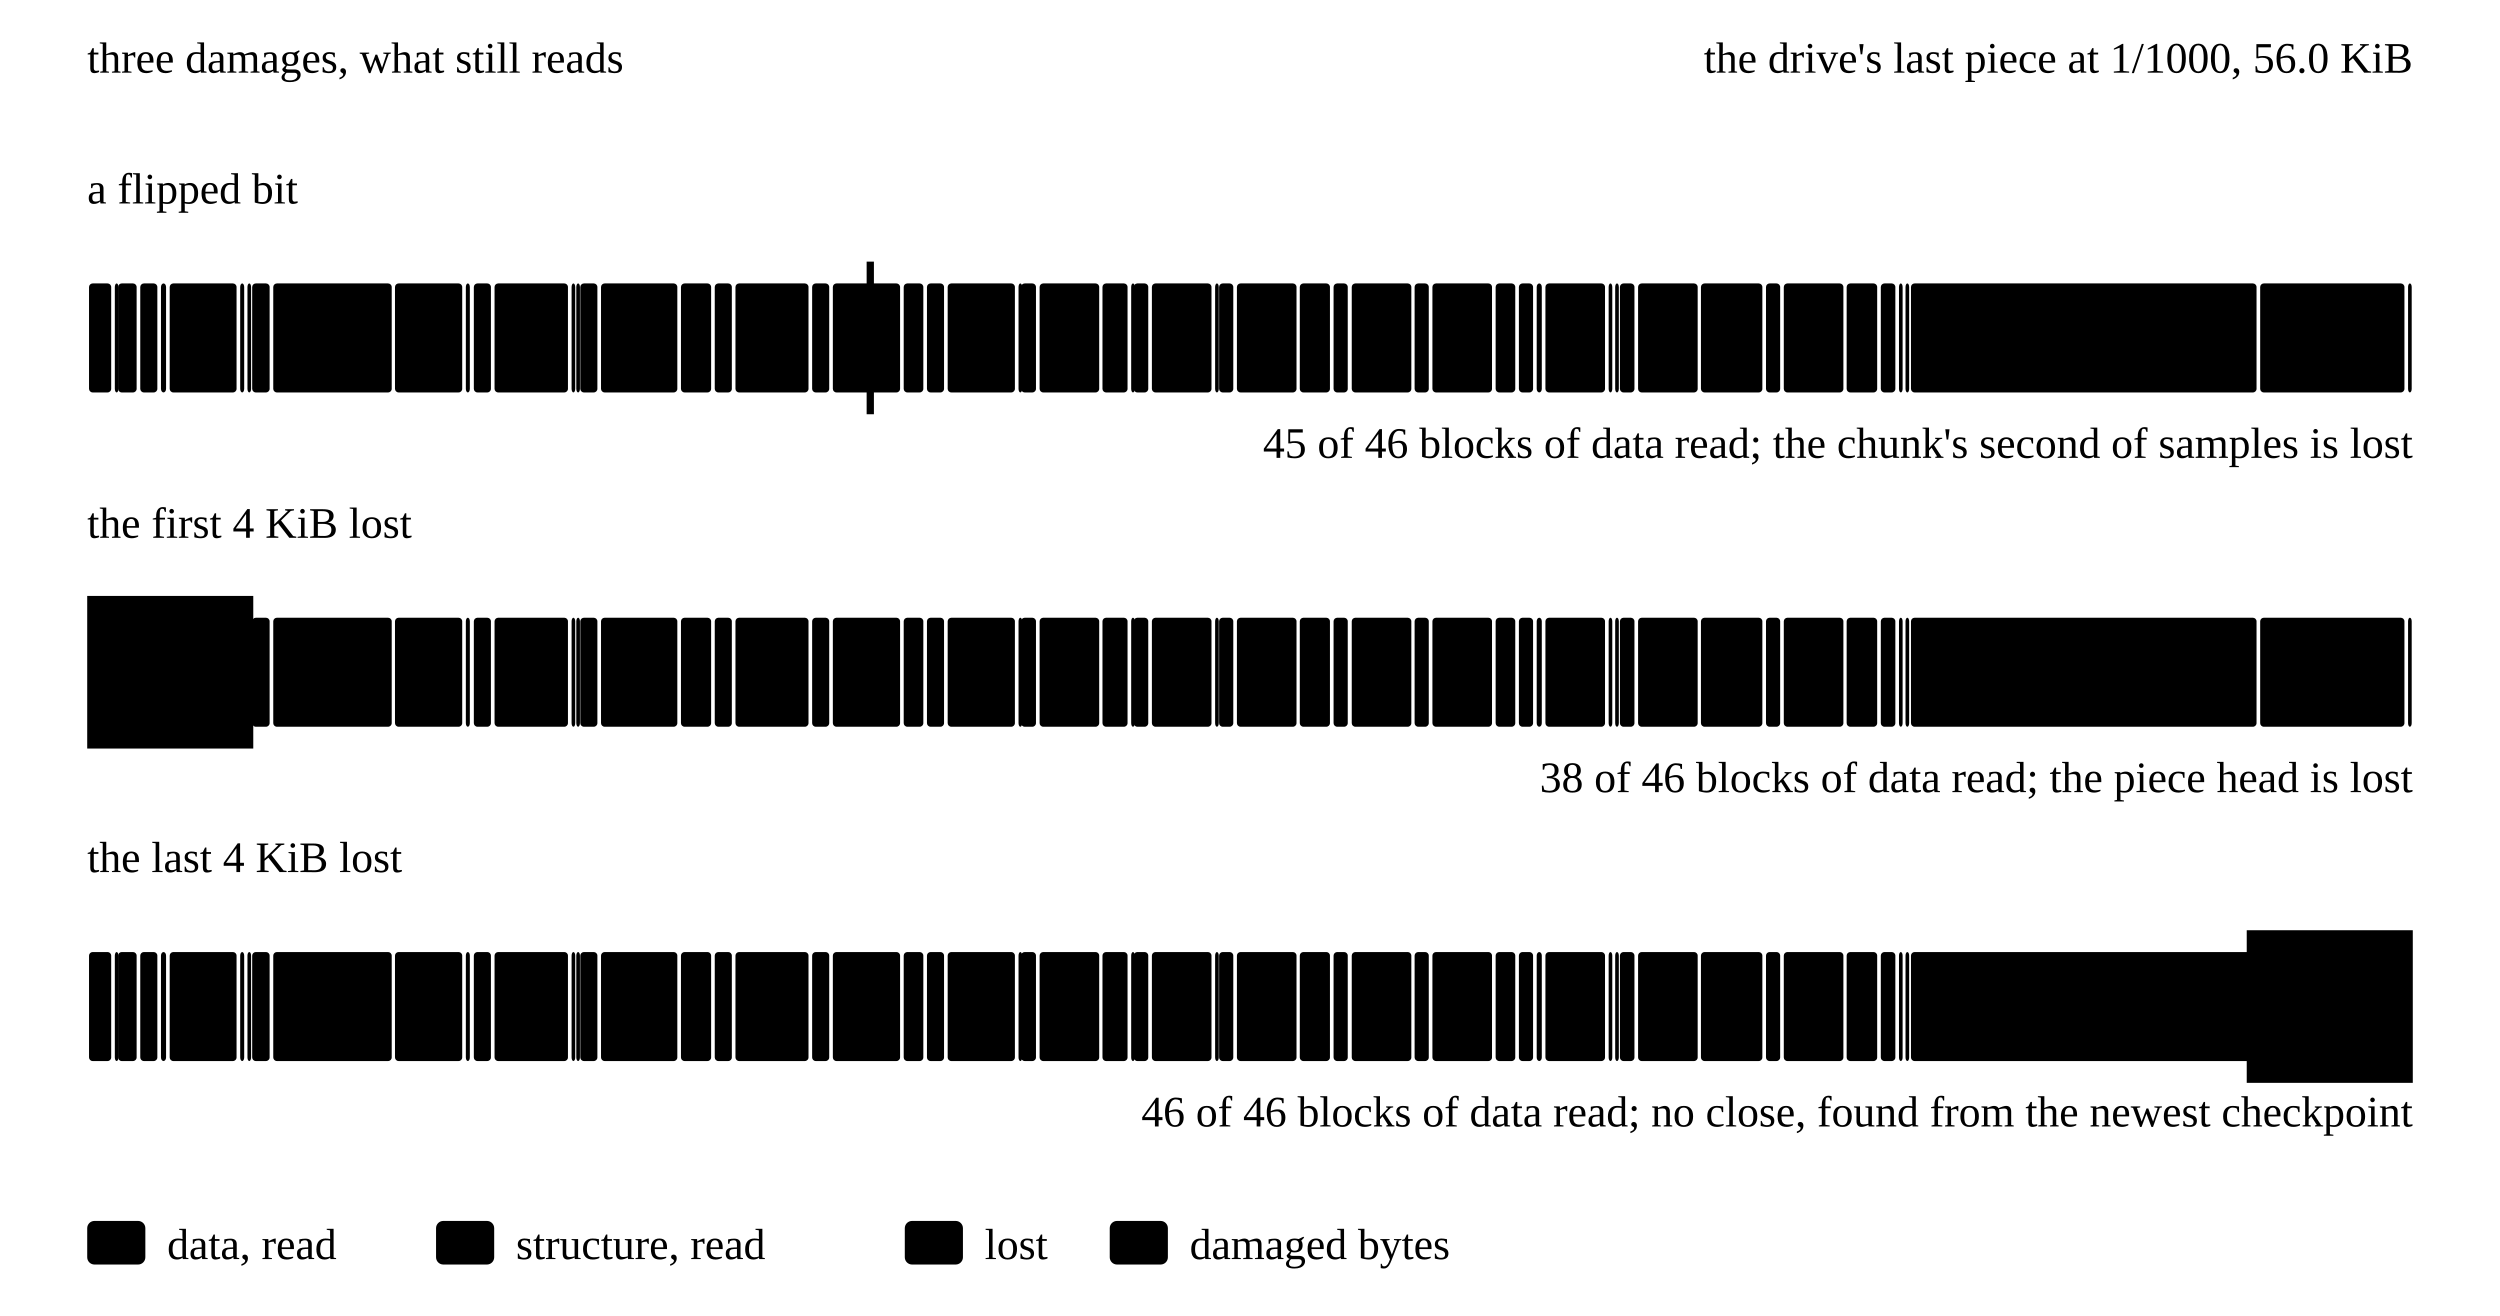
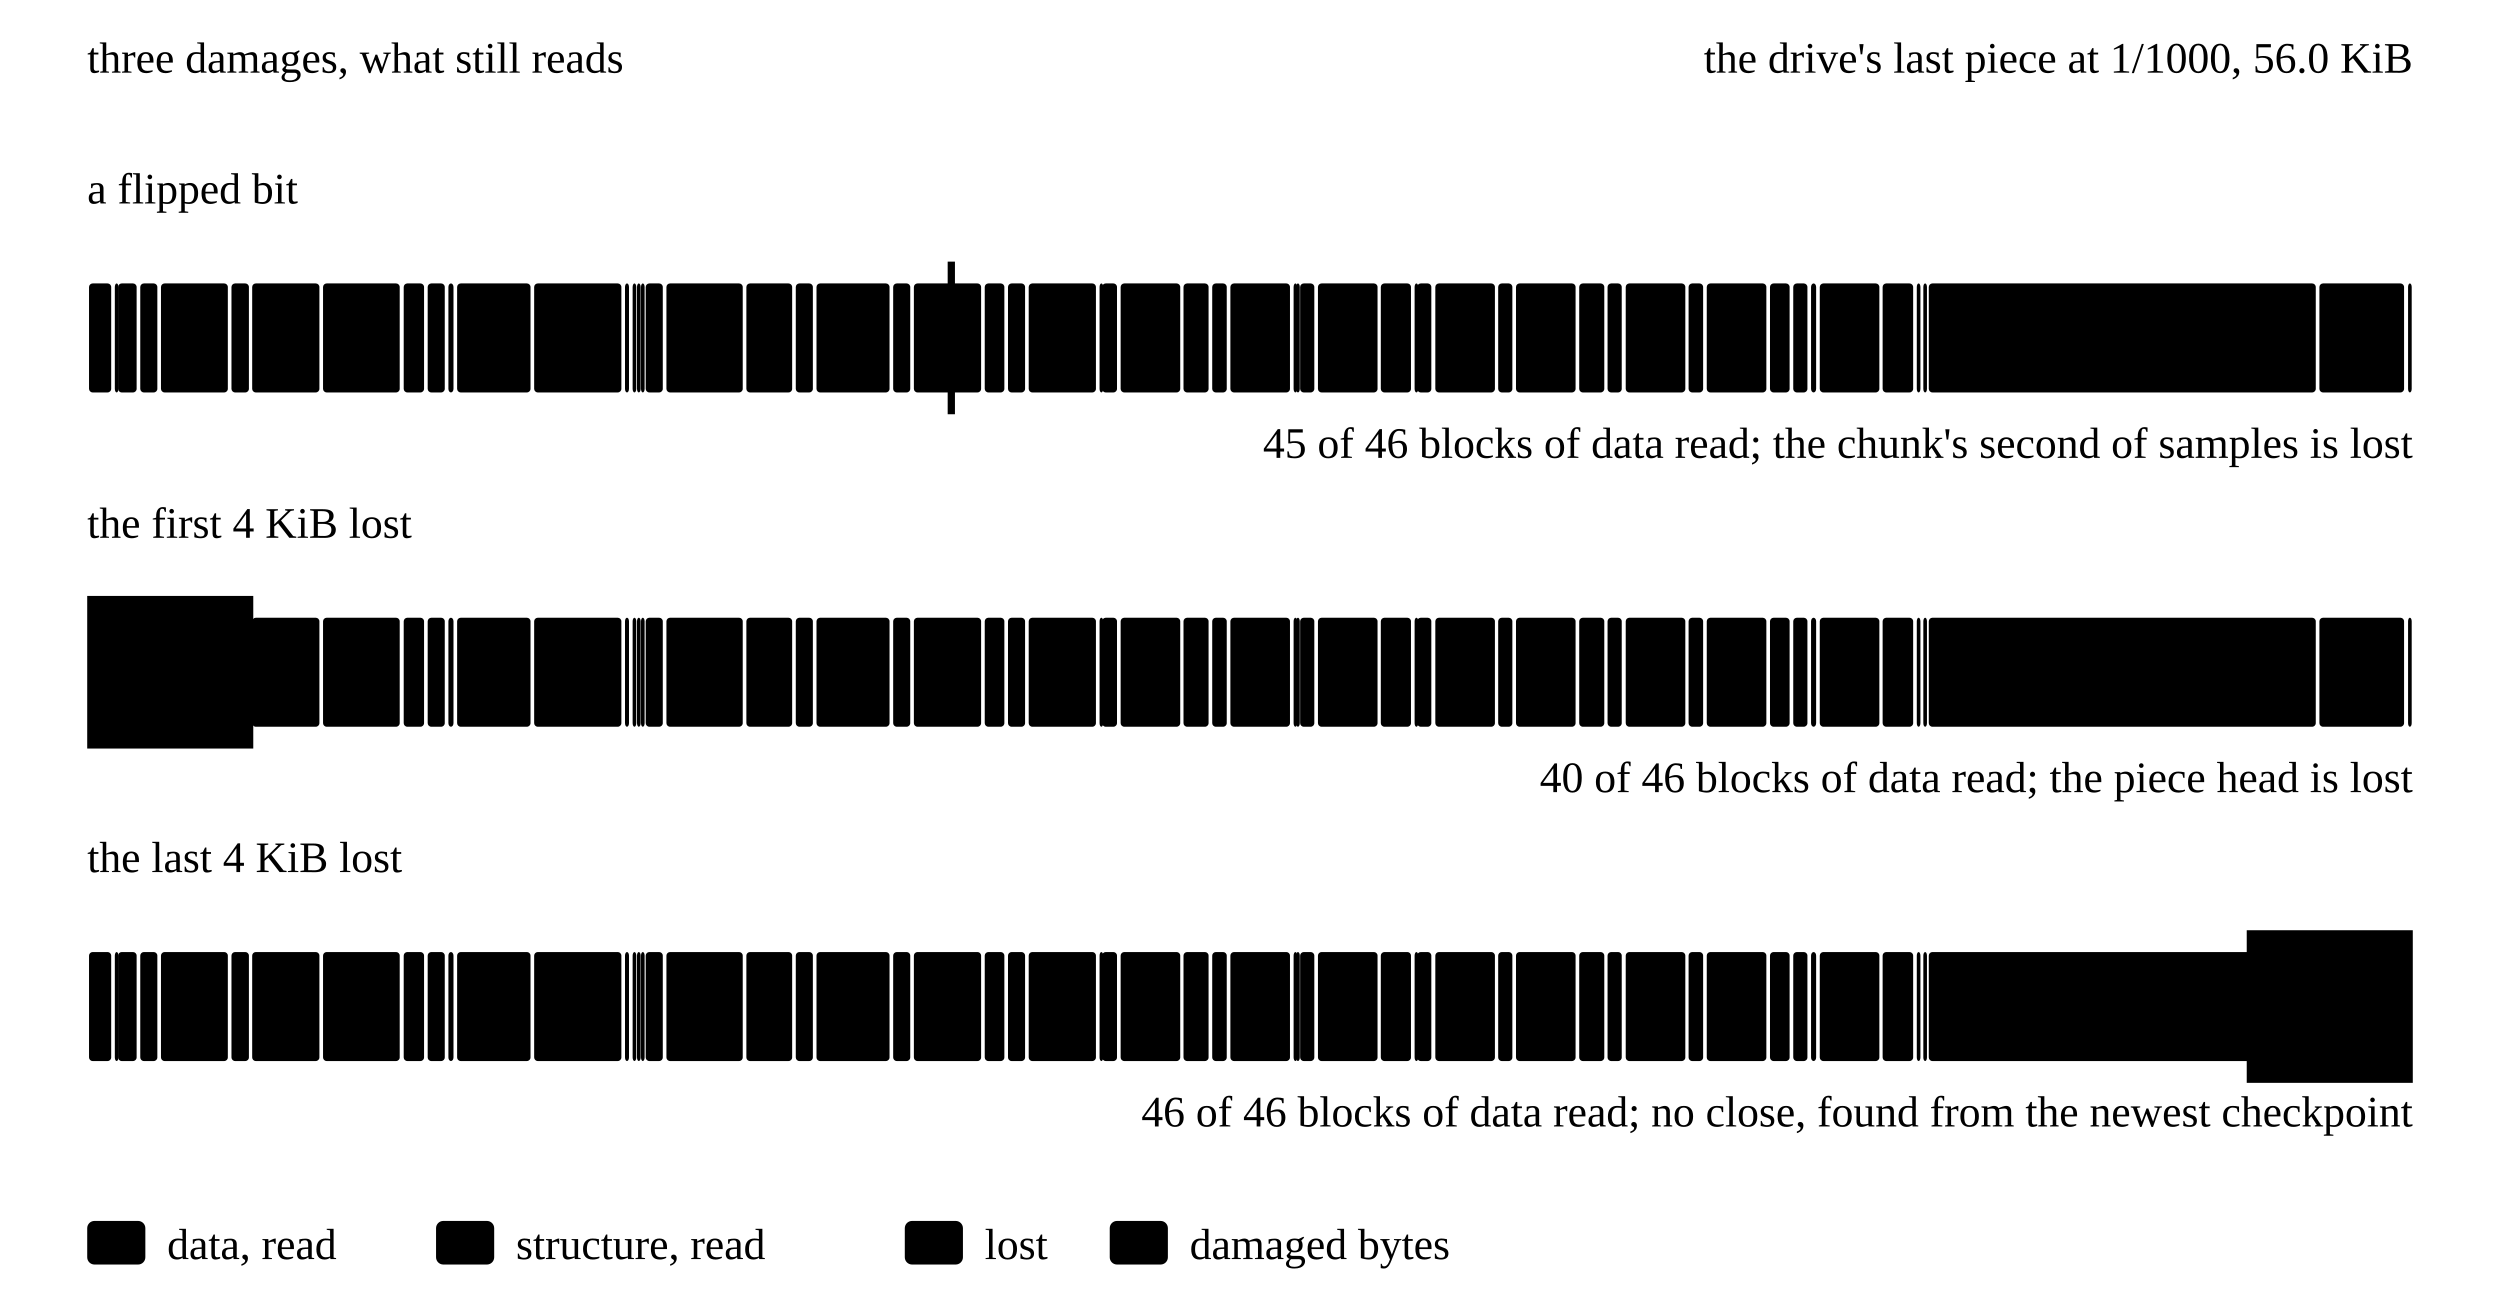
<svg xmlns="http://www.w3.org/2000/svg" class="ww-svg" viewBox="0 0 688 362" width="688" height="362" role="img" aria-label="The drive's last piece three times, each with one damage: a flipped bit costs one chunk; the first 4 KiB lost cost the blocks in them; the last 4 KiB lost cost the tail and the close, and the reader finds the blocks from the newest checkpoint">
  <text x="24.0" y="20.0" text-anchor="start" class="strong">three damages, what still reads</text>
  <text x="664.0" y="20.0" text-anchor="end" class="soft small">the drive's last piece at 1/1000, 56.0 KiB</text>
  <text x="24.0" y="56.0" text-anchor="start" class="small strong">a flipped bit</text>
  <rect x="24.5" y="78.0" width="6.1" height="30.0" rx="1" class="tint-green" />
  <rect x="31.6" y="78.0" width="1.0" height="30.0" rx="1" class="tint-purple" />
  <rect x="32.5" y="78.0" width="5.1" height="30.0" rx="1" class="tint-purple" />
  <rect x="38.6" y="78.0" width="4.7" height="30.0" rx="1" class="tint-blue" />
-   <rect x="44.3" y="78.0" width="1.4" height="30.0" rx="1" class="tint-purple" />
-   <rect x="46.7" y="78.0" width="18.4" height="30.0" rx="1" class="tint-blue" />
-   <rect x="66.1" y="78.0" width="1.1" height="30.0" rx="1" class="tint-purple" />
-   <rect x="68.1" y="78.0" width="1.0" height="30.0" rx="1" class="tint-purple" />
-   <rect x="69.4" y="78.0" width="4.8" height="30.0" rx="1" class="tint-blue" />
-   <rect x="75.2" y="78.0" width="32.6" height="30.0" rx="1" class="tint-amber" />
-   <rect x="108.7" y="78.0" width="18.5" height="30.0" rx="1" class="tint-blue" />
-   <rect x="128.2" y="78.0" width="1.1" height="30.0" rx="1" class="tint-amber" />
-   <rect x="130.4" y="78.0" width="4.7" height="30.0" rx="1" class="tint-blue" />
-   <rect x="136.1" y="78.0" width="20.2" height="30.0" rx="1" class="tint-blue" />
-   <rect x="157.3" y="78.0" width="1.0" height="30.0" rx="1" class="tint-purple" />
-   <rect x="158.6" y="78.0" width="1.0" height="30.0" rx="1" class="tint-blue" />
-   <rect x="159.7" y="78.0" width="4.7" height="30.0" rx="1" class="tint-blue" />
-   <rect x="165.4" y="78.0" width="21.0" height="30.0" rx="1" class="tint-blue" />
-   <rect x="187.4" y="78.0" width="8.3" height="30.0" rx="1" class="tint-amber" />
-   <rect x="196.7" y="78.0" width="4.7" height="30.0" rx="1" class="tint-blue" />
-   <rect x="202.4" y="78.0" width="20.1" height="30.0" rx="1" class="tint-blue" />
-   <rect x="223.5" y="78.0" width="4.7" height="30.0" rx="1" class="tint-blue" />
-   <rect x="229.2" y="78.0" width="18.5" height="30.0" rx="1" class="faint" />
-   <rect x="248.7" y="78.0" width="5.4" height="30.0" rx="1" class="tint-amber" />
-   <rect x="255.1" y="78.0" width="4.7" height="30.0" rx="1" class="tint-blue" />
-   <rect x="260.8" y="78.0" width="18.5" height="30.0" rx="1" class="tint-blue" />
-   <rect x="280.3" y="78.0" width="1.0" height="30.0" rx="1" class="tint-purple" />
-   <rect x="281.0" y="78.0" width="4.1" height="30.0" rx="1" class="tint-blue" />
-   <rect x="286.1" y="78.0" width="16.4" height="30.0" rx="1" class="tint-blue" />
-   <rect x="303.4" y="78.0" width="6.9" height="30.0" rx="1" class="tint-amber" />
-   <rect x="311.3" y="78.0" width="1.0" height="30.0" rx="1" class="tint-purple" />
-   <rect x="312.0" y="78.0" width="4.0" height="30.0" rx="1" class="tint-blue" />
-   <rect x="317.0" y="78.0" width="16.4" height="30.0" rx="1" class="tint-blue" />
-   <rect x="334.4" y="78.0" width="1.0" height="30.0" rx="1" class="tint-blue" />
-   <rect x="335.5" y="78.0" width="3.9" height="30.0" rx="1" class="tint-blue" />
-   <rect x="340.4" y="78.0" width="16.4" height="30.0" rx="1" class="tint-blue" />
-   <rect x="357.7" y="78.0" width="8.3" height="30.0" rx="1" class="tint-amber" />
-   <rect x="367.0" y="78.0" width="3.9" height="30.0" rx="1" class="tint-blue" />
-   <rect x="372.0" y="78.0" width="16.4" height="30.0" rx="1" class="tint-blue" />
-   <rect x="389.3" y="78.0" width="3.9" height="30.0" rx="1" class="tint-blue" />
-   <rect x="394.2" y="78.0" width="16.4" height="30.0" rx="1" class="tint-blue" />
-   <rect x="411.6" y="78.0" width="5.4" height="30.0" rx="1" class="tint-amber" />
-   <rect x="418.0" y="78.0" width="3.9" height="30.0" rx="1" class="tint-blue" />
-   <rect x="422.9" y="78.0" width="1.4" height="30.0" rx="1" class="tint-purple" />
-   <rect x="425.3" y="78.0" width="16.4" height="30.0" rx="1" class="tint-blue" />
-   <rect x="442.7" y="78.0" width="1.0" height="30.0" rx="1" class="tint-purple" />
-   <rect x="444.5" y="78.0" width="1.0" height="30.0" rx="1" class="tint-purple" />
-   <rect x="445.8" y="78.0" width="4.0" height="30.0" rx="1" class="tint-blue" />
-   <rect x="450.8" y="78.0" width="16.4" height="30.0" rx="1" class="tint-blue" />
-   <rect x="468.1" y="78.0" width="16.9" height="30.0" rx="1" class="tint-amber" />
-   <rect x="486.0" y="78.0" width="3.9" height="30.0" rx="1" class="tint-blue" />
-   <rect x="490.9" y="78.0" width="16.4" height="30.0" rx="1" class="tint-blue" />
-   <rect x="508.2" y="78.0" width="8.4" height="30.0" rx="1" class="tint-teal" />
-   <rect x="517.6" y="78.0" width="4.0" height="30.0" rx="1" class="tint-amber" />
-   <rect x="522.6" y="78.0" width="1.0" height="30.0" rx="1" class="tint-teal" />
-   <rect x="524.4" y="78.0" width="1.0" height="30.0" rx="1" class="tint-teal" />
-   <rect x="525.9" y="78.0" width="95.1" height="30.0" rx="1" class="tint-green" />
-   <rect x="622.0" y="78.0" width="39.7" height="30.0" rx="1" class="tint-green" />
+   <rect x="44.3" y="78.0" width="18.4" height="30.0" rx="1" class="tint-blue" />
+   <rect x="63.7" y="78.0" width="4.8" height="30.0" rx="1" class="tint-blue" />
+   <rect x="69.4" y="78.0" width="18.5" height="30.0" rx="1" class="tint-blue" />
+   <rect x="88.9" y="78.0" width="21.1" height="30.0" rx="1" class="tint-amber" />
+   <rect x="111.1" y="78.0" width="5.6" height="30.0" rx="1" class="tint-purple" />
+   <rect x="117.7" y="78.0" width="4.7" height="30.0" rx="1" class="tint-blue" />
+   <rect x="123.4" y="78.0" width="1.4" height="30.0" rx="1" class="tint-purple" />
+   <rect x="125.8" y="78.0" width="20.2" height="30.0" rx="1" class="tint-blue" />
+   <rect x="147.0" y="78.0" width="24.0" height="30.0" rx="1" class="tint-amber" />
+   <rect x="172.0" y="78.0" width="1.1" height="30.0" rx="1" class="tint-purple" />
+   <rect x="174.1" y="78.0" width="1.0" height="30.0" rx="1" class="tint-purple" />
+   <rect x="175.3" y="78.0" width="1.0" height="30.0" rx="1" class="tint-blue" />
+   <rect x="176.4" y="78.0" width="1.0" height="30.0" rx="1" class="tint-purple" />
+   <rect x="177.7" y="78.0" width="4.7" height="30.0" rx="1" class="tint-blue" />
+   <rect x="183.4" y="78.0" width="21.0" height="30.0" rx="1" class="tint-blue" />
+   <rect x="205.4" y="78.0" width="12.6" height="30.0" rx="1" class="tint-amber" />
+   <rect x="219.0" y="78.0" width="4.7" height="30.0" rx="1" class="tint-blue" />
+   <rect x="224.7" y="78.0" width="20.1" height="30.0" rx="1" class="tint-blue" />
+   <rect x="245.8" y="78.0" width="4.7" height="30.0" rx="1" class="tint-blue" />
+   <rect x="251.5" y="78.0" width="18.5" height="30.0" rx="1" class="faint" />
+   <rect x="271.0" y="78.0" width="5.4" height="30.0" rx="1" class="tint-amber" />
+   <rect x="277.4" y="78.0" width="4.7" height="30.0" rx="1" class="tint-blue" />
+   <rect x="283.1" y="78.0" width="18.5" height="30.0" rx="1" class="tint-blue" />
+   <rect x="302.6" y="78.0" width="1.0" height="30.0" rx="1" class="tint-purple" />
+   <rect x="303.3" y="78.0" width="4.1" height="30.0" rx="1" class="tint-blue" />
+   <rect x="308.4" y="78.0" width="16.4" height="30.0" rx="1" class="tint-blue" />
+   <rect x="325.7" y="78.0" width="6.9" height="30.0" rx="1" class="tint-amber" />
+   <rect x="333.6" y="78.0" width="4.0" height="30.0" rx="1" class="tint-blue" />
+   <rect x="338.6" y="78.0" width="16.4" height="30.0" rx="1" class="tint-blue" />
+   <rect x="356.0" y="78.0" width="1.0" height="30.0" rx="1" class="tint-purple" />
+   <rect x="356.7" y="78.0" width="1.0" height="30.0" rx="1" class="tint-blue" />
+   <rect x="357.8" y="78.0" width="3.9" height="30.0" rx="1" class="tint-blue" />
+   <rect x="362.7" y="78.0" width="16.4" height="30.0" rx="1" class="tint-blue" />
+   <rect x="380.0" y="78.0" width="8.3" height="30.0" rx="1" class="tint-amber" />
+   <rect x="389.3" y="78.0" width="1.0" height="30.0" rx="1" class="tint-purple" />
+   <rect x="390.0" y="78.0" width="3.9" height="30.0" rx="1" class="tint-blue" />
+   <rect x="395.0" y="78.0" width="16.4" height="30.0" rx="1" class="tint-blue" />
+   <rect x="412.3" y="78.0" width="3.9" height="30.0" rx="1" class="tint-blue" />
+   <rect x="417.2" y="78.0" width="16.4" height="30.0" rx="1" class="tint-blue" />
+   <rect x="434.6" y="78.0" width="6.9" height="30.0" rx="1" class="tint-amber" />
+   <rect x="442.4" y="78.0" width="3.9" height="30.0" rx="1" class="tint-blue" />
+   <rect x="447.4" y="78.0" width="16.4" height="30.0" rx="1" class="tint-blue" />
+   <rect x="464.7" y="78.0" width="4.0" height="30.0" rx="1" class="tint-blue" />
+   <rect x="469.7" y="78.0" width="16.4" height="30.0" rx="1" class="tint-blue" />
+   <rect x="487.1" y="78.0" width="5.4" height="30.0" rx="1" class="tint-amber" />
+   <rect x="493.5" y="78.0" width="3.9" height="30.0" rx="1" class="tint-blue" />
+   <rect x="498.4" y="78.0" width="1.4" height="30.0" rx="1" class="tint-purple" />
+   <rect x="500.8" y="78.0" width="16.4" height="30.0" rx="1" class="tint-blue" />
+   <rect x="518.1" y="78.0" width="8.4" height="30.0" rx="1" class="tint-teal" />
+   <rect x="527.5" y="78.0" width="1.0" height="30.0" rx="1" class="tint-teal" />
+   <rect x="529.3" y="78.0" width="1.0" height="30.0" rx="1" class="tint-teal" />
+   <rect x="530.8" y="78.0" width="106.5" height="30.0" rx="1" class="tint-green" />
+   <rect x="638.3" y="78.0" width="23.3" height="30.0" rx="1" class="tint-green" />
  <rect x="662.7" y="78.0" width="1.0" height="30.0" rx="1" class="tint-green" />
-   <rect x="238.5" y="72.0" width="2.0" height="42.0" rx="0" class="tint-accent" />
-   <path d="M238.5 68.0 V114.0" class="accent-line" />
-   <text x="242.5" y="66.0" text-anchor="start" class="small accent" />
+   <rect x="260.8" y="72.0" width="2.0" height="42.0" rx="0" class="tint-accent" />
+   <path d="M260.8 68.0 V114.0" class="accent-line" />
+   <text x="264.8" y="66.0" text-anchor="start" class="small accent" />
  <text x="664.0" y="126.0" text-anchor="end" class="small">45 of 46 blocks of data read; the chunk's second of samples is lost</text>
  <text x="24.0" y="148.0" text-anchor="start" class="small strong">the first 4 KiB lost</text>
  <rect x="24.5" y="170.0" width="6.1" height="30.0" rx="1" class="faint" />
  <rect x="31.6" y="170.0" width="1.0" height="30.0" rx="1" class="faint" />
  <rect x="32.5" y="170.0" width="5.1" height="30.0" rx="1" class="faint" />
  <rect x="38.6" y="170.0" width="4.7" height="30.0" rx="1" class="faint" />
-   <rect x="44.3" y="170.0" width="1.4" height="30.0" rx="1" class="faint" />
-   <rect x="46.7" y="170.0" width="18.4" height="30.0" rx="1" class="faint" />
-   <rect x="66.1" y="170.0" width="1.1" height="30.0" rx="1" class="faint" />
-   <rect x="68.1" y="170.0" width="1.0" height="30.0" rx="1" class="faint" />
-   <rect x="69.4" y="170.0" width="4.8" height="30.0" rx="1" class="faint" />
-   <rect x="75.2" y="170.0" width="32.6" height="30.0" rx="1" class="tint-amber" />
-   <rect x="108.7" y="170.0" width="18.5" height="30.0" rx="1" class="tint-blue" />
-   <rect x="128.2" y="170.0" width="1.1" height="30.0" rx="1" class="tint-amber" />
-   <rect x="130.4" y="170.0" width="4.7" height="30.0" rx="1" class="tint-blue" />
-   <rect x="136.1" y="170.0" width="20.2" height="30.0" rx="1" class="tint-blue" />
-   <rect x="157.3" y="170.0" width="1.0" height="30.0" rx="1" class="tint-purple" />
-   <rect x="158.6" y="170.0" width="1.0" height="30.0" rx="1" class="tint-blue" />
-   <rect x="159.7" y="170.0" width="4.7" height="30.0" rx="1" class="tint-blue" />
-   <rect x="165.4" y="170.0" width="21.0" height="30.0" rx="1" class="tint-blue" />
-   <rect x="187.4" y="170.0" width="8.3" height="30.0" rx="1" class="tint-amber" />
-   <rect x="196.7" y="170.0" width="4.7" height="30.0" rx="1" class="tint-blue" />
-   <rect x="202.4" y="170.0" width="20.1" height="30.0" rx="1" class="tint-blue" />
-   <rect x="223.5" y="170.0" width="4.7" height="30.0" rx="1" class="tint-blue" />
-   <rect x="229.2" y="170.0" width="18.5" height="30.0" rx="1" class="tint-blue" />
-   <rect x="248.7" y="170.0" width="5.4" height="30.0" rx="1" class="tint-amber" />
-   <rect x="255.1" y="170.0" width="4.7" height="30.0" rx="1" class="tint-blue" />
-   <rect x="260.8" y="170.0" width="18.5" height="30.0" rx="1" class="tint-blue" />
-   <rect x="280.3" y="170.0" width="1.0" height="30.0" rx="1" class="tint-purple" />
-   <rect x="281.0" y="170.0" width="4.1" height="30.0" rx="1" class="tint-blue" />
-   <rect x="286.1" y="170.0" width="16.4" height="30.0" rx="1" class="tint-blue" />
-   <rect x="303.4" y="170.0" width="6.9" height="30.0" rx="1" class="tint-amber" />
-   <rect x="311.3" y="170.0" width="1.0" height="30.0" rx="1" class="tint-purple" />
-   <rect x="312.0" y="170.0" width="4.0" height="30.0" rx="1" class="tint-blue" />
-   <rect x="317.0" y="170.0" width="16.4" height="30.0" rx="1" class="tint-blue" />
-   <rect x="334.4" y="170.0" width="1.0" height="30.0" rx="1" class="tint-blue" />
-   <rect x="335.5" y="170.0" width="3.9" height="30.0" rx="1" class="tint-blue" />
-   <rect x="340.4" y="170.0" width="16.4" height="30.0" rx="1" class="tint-blue" />
-   <rect x="357.7" y="170.0" width="8.3" height="30.0" rx="1" class="tint-amber" />
-   <rect x="367.0" y="170.0" width="3.9" height="30.0" rx="1" class="tint-blue" />
-   <rect x="372.0" y="170.0" width="16.4" height="30.0" rx="1" class="tint-blue" />
-   <rect x="389.3" y="170.0" width="3.9" height="30.0" rx="1" class="tint-blue" />
-   <rect x="394.2" y="170.0" width="16.4" height="30.0" rx="1" class="tint-blue" />
-   <rect x="411.6" y="170.0" width="5.4" height="30.0" rx="1" class="tint-amber" />
-   <rect x="418.0" y="170.0" width="3.9" height="30.0" rx="1" class="tint-blue" />
-   <rect x="422.9" y="170.0" width="1.4" height="30.0" rx="1" class="tint-purple" />
-   <rect x="425.3" y="170.0" width="16.4" height="30.0" rx="1" class="tint-blue" />
-   <rect x="442.7" y="170.0" width="1.0" height="30.0" rx="1" class="tint-purple" />
-   <rect x="444.5" y="170.0" width="1.0" height="30.0" rx="1" class="tint-purple" />
-   <rect x="445.8" y="170.0" width="4.0" height="30.0" rx="1" class="tint-blue" />
-   <rect x="450.8" y="170.0" width="16.4" height="30.0" rx="1" class="tint-blue" />
-   <rect x="468.1" y="170.0" width="16.9" height="30.0" rx="1" class="tint-amber" />
-   <rect x="486.0" y="170.0" width="3.9" height="30.0" rx="1" class="tint-blue" />
-   <rect x="490.9" y="170.0" width="16.4" height="30.0" rx="1" class="tint-blue" />
-   <rect x="508.2" y="170.0" width="8.4" height="30.0" rx="1" class="tint-teal" />
-   <rect x="517.6" y="170.0" width="4.0" height="30.0" rx="1" class="tint-amber" />
-   <rect x="522.6" y="170.0" width="1.0" height="30.0" rx="1" class="tint-teal" />
-   <rect x="524.4" y="170.0" width="1.0" height="30.0" rx="1" class="tint-teal" />
-   <rect x="525.9" y="170.0" width="95.1" height="30.0" rx="1" class="tint-green" />
-   <rect x="622.0" y="170.0" width="39.7" height="30.0" rx="1" class="tint-green" />
+   <rect x="44.3" y="170.0" width="18.4" height="30.0" rx="1" class="faint" />
+   <rect x="63.7" y="170.0" width="4.8" height="30.0" rx="1" class="faint" />
+   <rect x="69.4" y="170.0" width="18.5" height="30.0" rx="1" class="faint" />
+   <rect x="88.9" y="170.0" width="21.1" height="30.0" rx="1" class="tint-amber" />
+   <rect x="111.1" y="170.0" width="5.6" height="30.0" rx="1" class="tint-purple" />
+   <rect x="117.7" y="170.0" width="4.7" height="30.0" rx="1" class="tint-blue" />
+   <rect x="123.4" y="170.0" width="1.4" height="30.0" rx="1" class="tint-purple" />
+   <rect x="125.8" y="170.0" width="20.2" height="30.0" rx="1" class="tint-blue" />
+   <rect x="147.0" y="170.0" width="24.0" height="30.0" rx="1" class="tint-amber" />
+   <rect x="172.0" y="170.0" width="1.1" height="30.0" rx="1" class="tint-purple" />
+   <rect x="174.1" y="170.0" width="1.0" height="30.0" rx="1" class="tint-purple" />
+   <rect x="175.3" y="170.0" width="1.0" height="30.0" rx="1" class="tint-blue" />
+   <rect x="176.4" y="170.0" width="1.0" height="30.0" rx="1" class="tint-purple" />
+   <rect x="177.7" y="170.0" width="4.7" height="30.0" rx="1" class="tint-blue" />
+   <rect x="183.4" y="170.0" width="21.0" height="30.0" rx="1" class="tint-blue" />
+   <rect x="205.4" y="170.0" width="12.6" height="30.0" rx="1" class="tint-amber" />
+   <rect x="219.0" y="170.0" width="4.7" height="30.0" rx="1" class="tint-blue" />
+   <rect x="224.7" y="170.0" width="20.1" height="30.0" rx="1" class="tint-blue" />
+   <rect x="245.8" y="170.0" width="4.7" height="30.0" rx="1" class="tint-blue" />
+   <rect x="251.5" y="170.0" width="18.5" height="30.0" rx="1" class="tint-blue" />
+   <rect x="271.0" y="170.0" width="5.4" height="30.0" rx="1" class="tint-amber" />
+   <rect x="277.4" y="170.0" width="4.7" height="30.0" rx="1" class="tint-blue" />
+   <rect x="283.1" y="170.0" width="18.5" height="30.0" rx="1" class="tint-blue" />
+   <rect x="302.6" y="170.0" width="1.0" height="30.0" rx="1" class="tint-purple" />
+   <rect x="303.3" y="170.0" width="4.1" height="30.0" rx="1" class="tint-blue" />
+   <rect x="308.4" y="170.0" width="16.4" height="30.0" rx="1" class="tint-blue" />
+   <rect x="325.7" y="170.0" width="6.9" height="30.0" rx="1" class="tint-amber" />
+   <rect x="333.6" y="170.0" width="4.0" height="30.0" rx="1" class="tint-blue" />
+   <rect x="338.6" y="170.0" width="16.4" height="30.0" rx="1" class="tint-blue" />
+   <rect x="356.0" y="170.0" width="1.0" height="30.0" rx="1" class="tint-purple" />
+   <rect x="356.7" y="170.0" width="1.0" height="30.0" rx="1" class="tint-blue" />
+   <rect x="357.8" y="170.0" width="3.9" height="30.0" rx="1" class="tint-blue" />
+   <rect x="362.7" y="170.0" width="16.4" height="30.0" rx="1" class="tint-blue" />
+   <rect x="380.0" y="170.0" width="8.3" height="30.0" rx="1" class="tint-amber" />
+   <rect x="389.3" y="170.0" width="1.0" height="30.0" rx="1" class="tint-purple" />
+   <rect x="390.0" y="170.0" width="3.9" height="30.0" rx="1" class="tint-blue" />
+   <rect x="395.0" y="170.0" width="16.4" height="30.0" rx="1" class="tint-blue" />
+   <rect x="412.3" y="170.0" width="3.9" height="30.0" rx="1" class="tint-blue" />
+   <rect x="417.2" y="170.0" width="16.4" height="30.0" rx="1" class="tint-blue" />
+   <rect x="434.6" y="170.0" width="6.9" height="30.0" rx="1" class="tint-amber" />
+   <rect x="442.4" y="170.0" width="3.9" height="30.0" rx="1" class="tint-blue" />
+   <rect x="447.4" y="170.0" width="16.4" height="30.0" rx="1" class="tint-blue" />
+   <rect x="464.7" y="170.0" width="4.0" height="30.0" rx="1" class="tint-blue" />
+   <rect x="469.7" y="170.0" width="16.4" height="30.0" rx="1" class="tint-blue" />
+   <rect x="487.1" y="170.0" width="5.4" height="30.0" rx="1" class="tint-amber" />
+   <rect x="493.5" y="170.0" width="3.9" height="30.0" rx="1" class="tint-blue" />
+   <rect x="498.4" y="170.0" width="1.4" height="30.0" rx="1" class="tint-purple" />
+   <rect x="500.8" y="170.0" width="16.4" height="30.0" rx="1" class="tint-blue" />
+   <rect x="518.1" y="170.0" width="8.4" height="30.0" rx="1" class="tint-teal" />
+   <rect x="527.5" y="170.0" width="1.0" height="30.0" rx="1" class="tint-teal" />
+   <rect x="529.3" y="170.0" width="1.0" height="30.0" rx="1" class="tint-teal" />
+   <rect x="530.8" y="170.0" width="106.5" height="30.0" rx="1" class="tint-green" />
+   <rect x="638.3" y="170.0" width="23.3" height="30.0" rx="1" class="tint-green" />
  <rect x="662.7" y="170.0" width="1.0" height="30.0" rx="1" class="tint-green" />
  <rect x="24.0" y="164.0" width="45.7" height="42.0" rx="0" class="tint-accent" />
  <path d="M24.0 160.0 V206.0" class="accent-line" />
  <text x="28.0" y="158.0" text-anchor="start" class="small accent" />
-   <text x="664.0" y="218.0" text-anchor="end" class="small">38 of 46 blocks of data read; the piece head is lost</text>
+   <text x="664.0" y="218.0" text-anchor="end" class="small">40 of 46 blocks of data read; the piece head is lost</text>
  <text x="24.0" y="240.0" text-anchor="start" class="small strong">the last 4 KiB lost</text>
  <rect x="24.5" y="262.0" width="6.1" height="30.0" rx="1" class="tint-green" />
  <rect x="31.6" y="262.0" width="1.0" height="30.0" rx="1" class="tint-purple" />
  <rect x="32.5" y="262.0" width="5.1" height="30.0" rx="1" class="tint-purple" />
  <rect x="38.6" y="262.0" width="4.7" height="30.0" rx="1" class="tint-blue" />
-   <rect x="44.3" y="262.0" width="1.4" height="30.0" rx="1" class="tint-purple" />
-   <rect x="46.7" y="262.0" width="18.4" height="30.0" rx="1" class="tint-blue" />
-   <rect x="66.1" y="262.0" width="1.1" height="30.0" rx="1" class="tint-purple" />
-   <rect x="68.1" y="262.0" width="1.0" height="30.0" rx="1" class="tint-purple" />
-   <rect x="69.4" y="262.0" width="4.8" height="30.0" rx="1" class="tint-blue" />
-   <rect x="75.2" y="262.0" width="32.6" height="30.0" rx="1" class="tint-amber" />
-   <rect x="108.7" y="262.0" width="18.5" height="30.0" rx="1" class="tint-blue" />
-   <rect x="128.2" y="262.0" width="1.1" height="30.0" rx="1" class="tint-amber" />
-   <rect x="130.4" y="262.0" width="4.7" height="30.0" rx="1" class="tint-blue" />
-   <rect x="136.1" y="262.0" width="20.2" height="30.0" rx="1" class="tint-blue" />
-   <rect x="157.3" y="262.0" width="1.0" height="30.0" rx="1" class="tint-purple" />
-   <rect x="158.6" y="262.0" width="1.0" height="30.0" rx="1" class="tint-blue" />
-   <rect x="159.7" y="262.0" width="4.7" height="30.0" rx="1" class="tint-blue" />
-   <rect x="165.4" y="262.0" width="21.0" height="30.0" rx="1" class="tint-blue" />
-   <rect x="187.4" y="262.0" width="8.3" height="30.0" rx="1" class="tint-amber" />
-   <rect x="196.7" y="262.0" width="4.7" height="30.0" rx="1" class="tint-blue" />
-   <rect x="202.4" y="262.0" width="20.1" height="30.0" rx="1" class="tint-blue" />
-   <rect x="223.5" y="262.0" width="4.7" height="30.0" rx="1" class="tint-blue" />
-   <rect x="229.2" y="262.0" width="18.5" height="30.0" rx="1" class="tint-blue" />
-   <rect x="248.7" y="262.0" width="5.4" height="30.0" rx="1" class="tint-amber" />
-   <rect x="255.1" y="262.0" width="4.7" height="30.0" rx="1" class="tint-blue" />
-   <rect x="260.8" y="262.0" width="18.5" height="30.0" rx="1" class="tint-blue" />
-   <rect x="280.3" y="262.0" width="1.0" height="30.0" rx="1" class="tint-purple" />
-   <rect x="281.0" y="262.0" width="4.1" height="30.0" rx="1" class="tint-blue" />
-   <rect x="286.1" y="262.0" width="16.4" height="30.0" rx="1" class="tint-blue" />
-   <rect x="303.4" y="262.0" width="6.9" height="30.0" rx="1" class="tint-amber" />
-   <rect x="311.3" y="262.0" width="1.0" height="30.0" rx="1" class="tint-purple" />
-   <rect x="312.0" y="262.0" width="4.0" height="30.0" rx="1" class="tint-blue" />
-   <rect x="317.0" y="262.0" width="16.4" height="30.0" rx="1" class="tint-blue" />
-   <rect x="334.4" y="262.0" width="1.0" height="30.0" rx="1" class="tint-blue" />
-   <rect x="335.5" y="262.0" width="3.9" height="30.0" rx="1" class="tint-blue" />
-   <rect x="340.4" y="262.0" width="16.4" height="30.0" rx="1" class="tint-blue" />
-   <rect x="357.7" y="262.0" width="8.3" height="30.0" rx="1" class="tint-amber" />
-   <rect x="367.0" y="262.0" width="3.9" height="30.0" rx="1" class="tint-blue" />
-   <rect x="372.0" y="262.0" width="16.4" height="30.0" rx="1" class="tint-blue" />
-   <rect x="389.3" y="262.0" width="3.9" height="30.0" rx="1" class="tint-blue" />
-   <rect x="394.2" y="262.0" width="16.4" height="30.0" rx="1" class="tint-blue" />
-   <rect x="411.6" y="262.0" width="5.4" height="30.0" rx="1" class="tint-amber" />
-   <rect x="418.0" y="262.0" width="3.9" height="30.0" rx="1" class="tint-blue" />
-   <rect x="422.9" y="262.0" width="1.4" height="30.0" rx="1" class="tint-purple" />
-   <rect x="425.3" y="262.0" width="16.4" height="30.0" rx="1" class="tint-blue" />
-   <rect x="442.7" y="262.0" width="1.0" height="30.0" rx="1" class="tint-purple" />
-   <rect x="444.5" y="262.0" width="1.0" height="30.0" rx="1" class="tint-purple" />
-   <rect x="445.8" y="262.0" width="4.0" height="30.0" rx="1" class="tint-blue" />
-   <rect x="450.8" y="262.0" width="16.4" height="30.0" rx="1" class="tint-blue" />
-   <rect x="468.1" y="262.0" width="16.9" height="30.0" rx="1" class="tint-amber" />
-   <rect x="486.0" y="262.0" width="3.9" height="30.0" rx="1" class="tint-blue" />
-   <rect x="490.9" y="262.0" width="16.4" height="30.0" rx="1" class="tint-blue" />
-   <rect x="508.2" y="262.0" width="8.4" height="30.0" rx="1" class="tint-teal" />
-   <rect x="517.6" y="262.0" width="4.0" height="30.0" rx="1" class="tint-amber" />
-   <rect x="522.6" y="262.0" width="1.0" height="30.0" rx="1" class="tint-teal" />
-   <rect x="524.4" y="262.0" width="1.0" height="30.0" rx="1" class="tint-teal" />
-   <rect x="525.9" y="262.0" width="95.1" height="30.0" rx="1" class="faint" />
-   <rect x="622.0" y="262.0" width="39.7" height="30.0" rx="1" class="faint" />
+   <rect x="44.3" y="262.0" width="18.4" height="30.0" rx="1" class="tint-blue" />
+   <rect x="63.7" y="262.0" width="4.8" height="30.0" rx="1" class="tint-blue" />
+   <rect x="69.4" y="262.0" width="18.5" height="30.0" rx="1" class="tint-blue" />
+   <rect x="88.9" y="262.0" width="21.1" height="30.0" rx="1" class="tint-amber" />
+   <rect x="111.1" y="262.0" width="5.6" height="30.0" rx="1" class="tint-purple" />
+   <rect x="117.7" y="262.0" width="4.7" height="30.0" rx="1" class="tint-blue" />
+   <rect x="123.4" y="262.0" width="1.4" height="30.0" rx="1" class="tint-purple" />
+   <rect x="125.8" y="262.0" width="20.2" height="30.0" rx="1" class="tint-blue" />
+   <rect x="147.0" y="262.0" width="24.0" height="30.0" rx="1" class="tint-amber" />
+   <rect x="172.0" y="262.0" width="1.1" height="30.0" rx="1" class="tint-purple" />
+   <rect x="174.1" y="262.0" width="1.0" height="30.0" rx="1" class="tint-purple" />
+   <rect x="175.3" y="262.0" width="1.0" height="30.0" rx="1" class="tint-blue" />
+   <rect x="176.4" y="262.0" width="1.0" height="30.0" rx="1" class="tint-purple" />
+   <rect x="177.7" y="262.0" width="4.7" height="30.0" rx="1" class="tint-blue" />
+   <rect x="183.4" y="262.0" width="21.0" height="30.0" rx="1" class="tint-blue" />
+   <rect x="205.4" y="262.0" width="12.6" height="30.0" rx="1" class="tint-amber" />
+   <rect x="219.0" y="262.0" width="4.7" height="30.0" rx="1" class="tint-blue" />
+   <rect x="224.7" y="262.0" width="20.1" height="30.0" rx="1" class="tint-blue" />
+   <rect x="245.8" y="262.0" width="4.7" height="30.0" rx="1" class="tint-blue" />
+   <rect x="251.5" y="262.0" width="18.5" height="30.0" rx="1" class="tint-blue" />
+   <rect x="271.0" y="262.0" width="5.4" height="30.0" rx="1" class="tint-amber" />
+   <rect x="277.4" y="262.0" width="4.7" height="30.0" rx="1" class="tint-blue" />
+   <rect x="283.1" y="262.0" width="18.5" height="30.0" rx="1" class="tint-blue" />
+   <rect x="302.6" y="262.0" width="1.0" height="30.0" rx="1" class="tint-purple" />
+   <rect x="303.3" y="262.0" width="4.1" height="30.0" rx="1" class="tint-blue" />
+   <rect x="308.4" y="262.0" width="16.4" height="30.0" rx="1" class="tint-blue" />
+   <rect x="325.7" y="262.0" width="6.9" height="30.0" rx="1" class="tint-amber" />
+   <rect x="333.6" y="262.0" width="4.0" height="30.0" rx="1" class="tint-blue" />
+   <rect x="338.6" y="262.0" width="16.4" height="30.0" rx="1" class="tint-blue" />
+   <rect x="356.0" y="262.0" width="1.0" height="30.0" rx="1" class="tint-purple" />
+   <rect x="356.7" y="262.0" width="1.0" height="30.0" rx="1" class="tint-blue" />
+   <rect x="357.8" y="262.0" width="3.9" height="30.0" rx="1" class="tint-blue" />
+   <rect x="362.7" y="262.0" width="16.4" height="30.0" rx="1" class="tint-blue" />
+   <rect x="380.0" y="262.0" width="8.3" height="30.0" rx="1" class="tint-amber" />
+   <rect x="389.3" y="262.0" width="1.0" height="30.0" rx="1" class="tint-purple" />
+   <rect x="390.0" y="262.0" width="3.9" height="30.0" rx="1" class="tint-blue" />
+   <rect x="395.0" y="262.0" width="16.4" height="30.0" rx="1" class="tint-blue" />
+   <rect x="412.3" y="262.0" width="3.9" height="30.0" rx="1" class="tint-blue" />
+   <rect x="417.2" y="262.0" width="16.4" height="30.0" rx="1" class="tint-blue" />
+   <rect x="434.6" y="262.0" width="6.9" height="30.0" rx="1" class="tint-amber" />
+   <rect x="442.4" y="262.0" width="3.9" height="30.0" rx="1" class="tint-blue" />
+   <rect x="447.4" y="262.0" width="16.4" height="30.0" rx="1" class="tint-blue" />
+   <rect x="464.7" y="262.0" width="4.0" height="30.0" rx="1" class="tint-blue" />
+   <rect x="469.7" y="262.0" width="16.4" height="30.0" rx="1" class="tint-blue" />
+   <rect x="487.1" y="262.0" width="5.4" height="30.0" rx="1" class="tint-amber" />
+   <rect x="493.5" y="262.0" width="3.9" height="30.0" rx="1" class="tint-blue" />
+   <rect x="498.4" y="262.0" width="1.4" height="30.0" rx="1" class="tint-purple" />
+   <rect x="500.8" y="262.0" width="16.4" height="30.0" rx="1" class="tint-blue" />
+   <rect x="518.1" y="262.0" width="8.4" height="30.0" rx="1" class="tint-teal" />
+   <rect x="527.5" y="262.0" width="1.0" height="30.0" rx="1" class="tint-teal" />
+   <rect x="529.3" y="262.0" width="1.0" height="30.0" rx="1" class="tint-teal" />
+   <rect x="530.8" y="262.0" width="106.5" height="30.0" rx="1" class="faint" />
+   <rect x="638.3" y="262.0" width="23.3" height="30.0" rx="1" class="faint" />
  <rect x="662.7" y="262.0" width="1.0" height="30.0" rx="1" class="faint" />
  <rect x="618.3" y="256.0" width="45.7" height="42.0" rx="0" class="tint-accent" />
  <path d="M618.3 252.0 V298.0" class="accent-line" />
  <text x="622.3" y="250.0" text-anchor="start" class="small accent" />
  <text x="664.0" y="310.0" text-anchor="end" class="small">46 of 46 blocks of data read; no close, found from the newest checkpoint</text>
  <rect x="24.0" y="336.0" width="16.0" height="12.0" rx="2" class="tint-blue" />
  <text x="46.0" y="346.5" text-anchor="start" class="small">data, read</text>
  <rect x="120.0" y="336.0" width="16.0" height="12.0" rx="2" class="tint-green" />
  <text x="142.0" y="346.5" text-anchor="start" class="small">structure, read</text>
  <rect x="249.0" y="336.0" width="16.0" height="12.0" rx="2" class="faint" />
  <text x="271.0" y="346.5" text-anchor="start" class="small">lost</text>
  <rect x="305.4" y="336.0" width="16.0" height="12.0" rx="2" class="tint-accent" />
  <text x="327.4" y="346.5" text-anchor="start" class="small">damaged bytes</text>
</svg>
